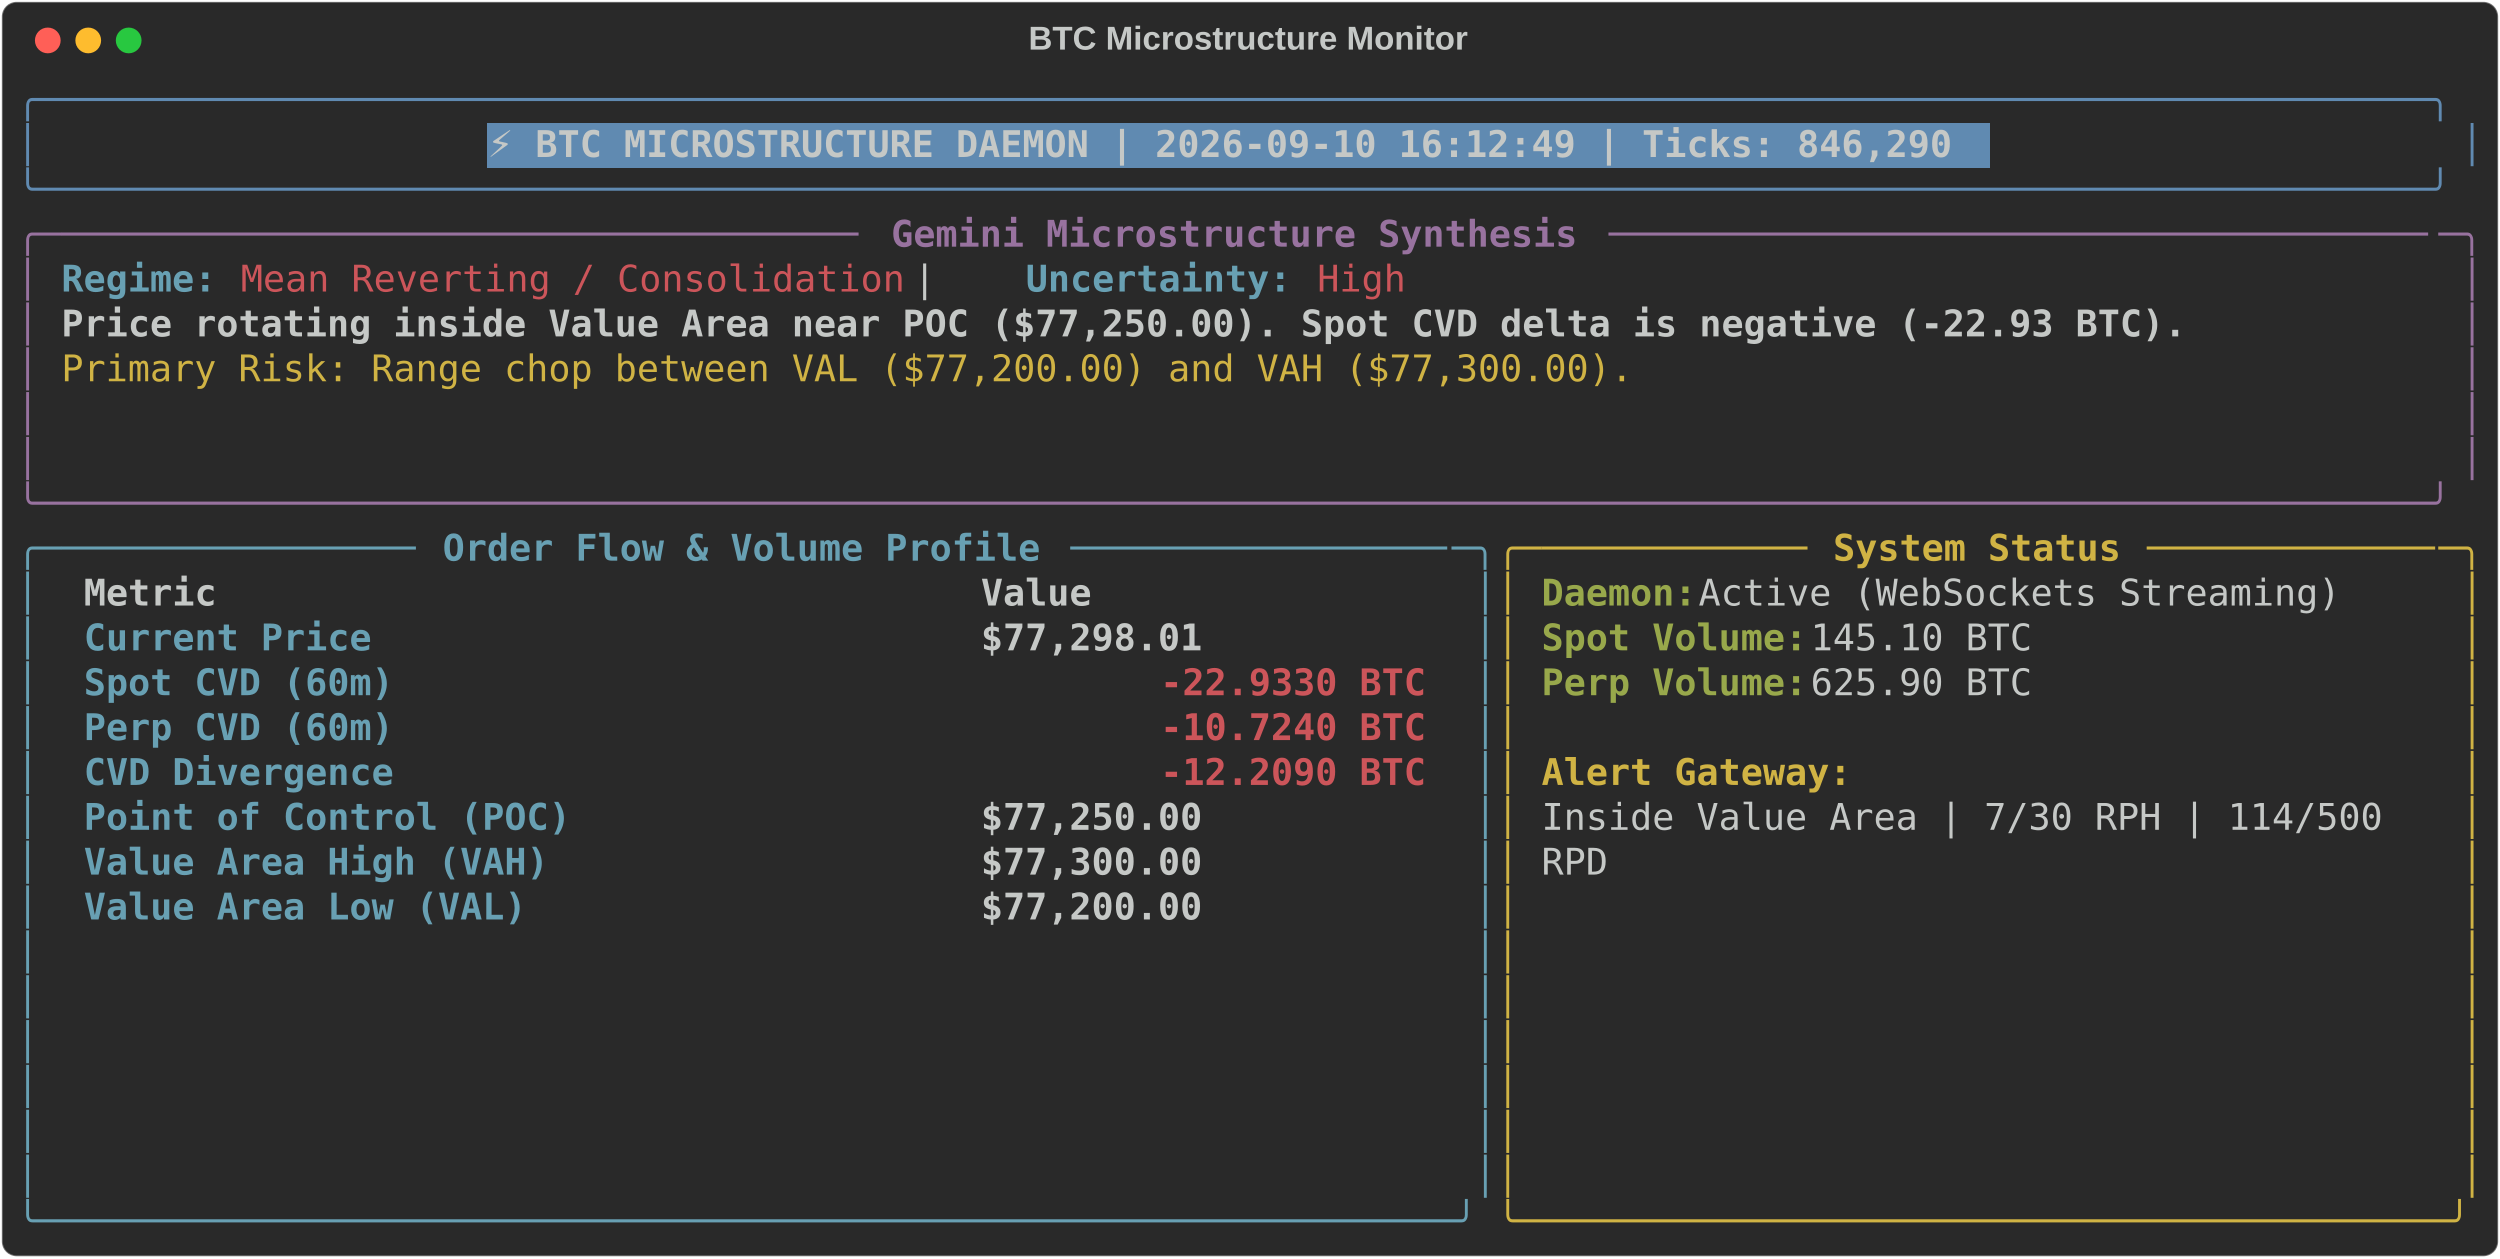
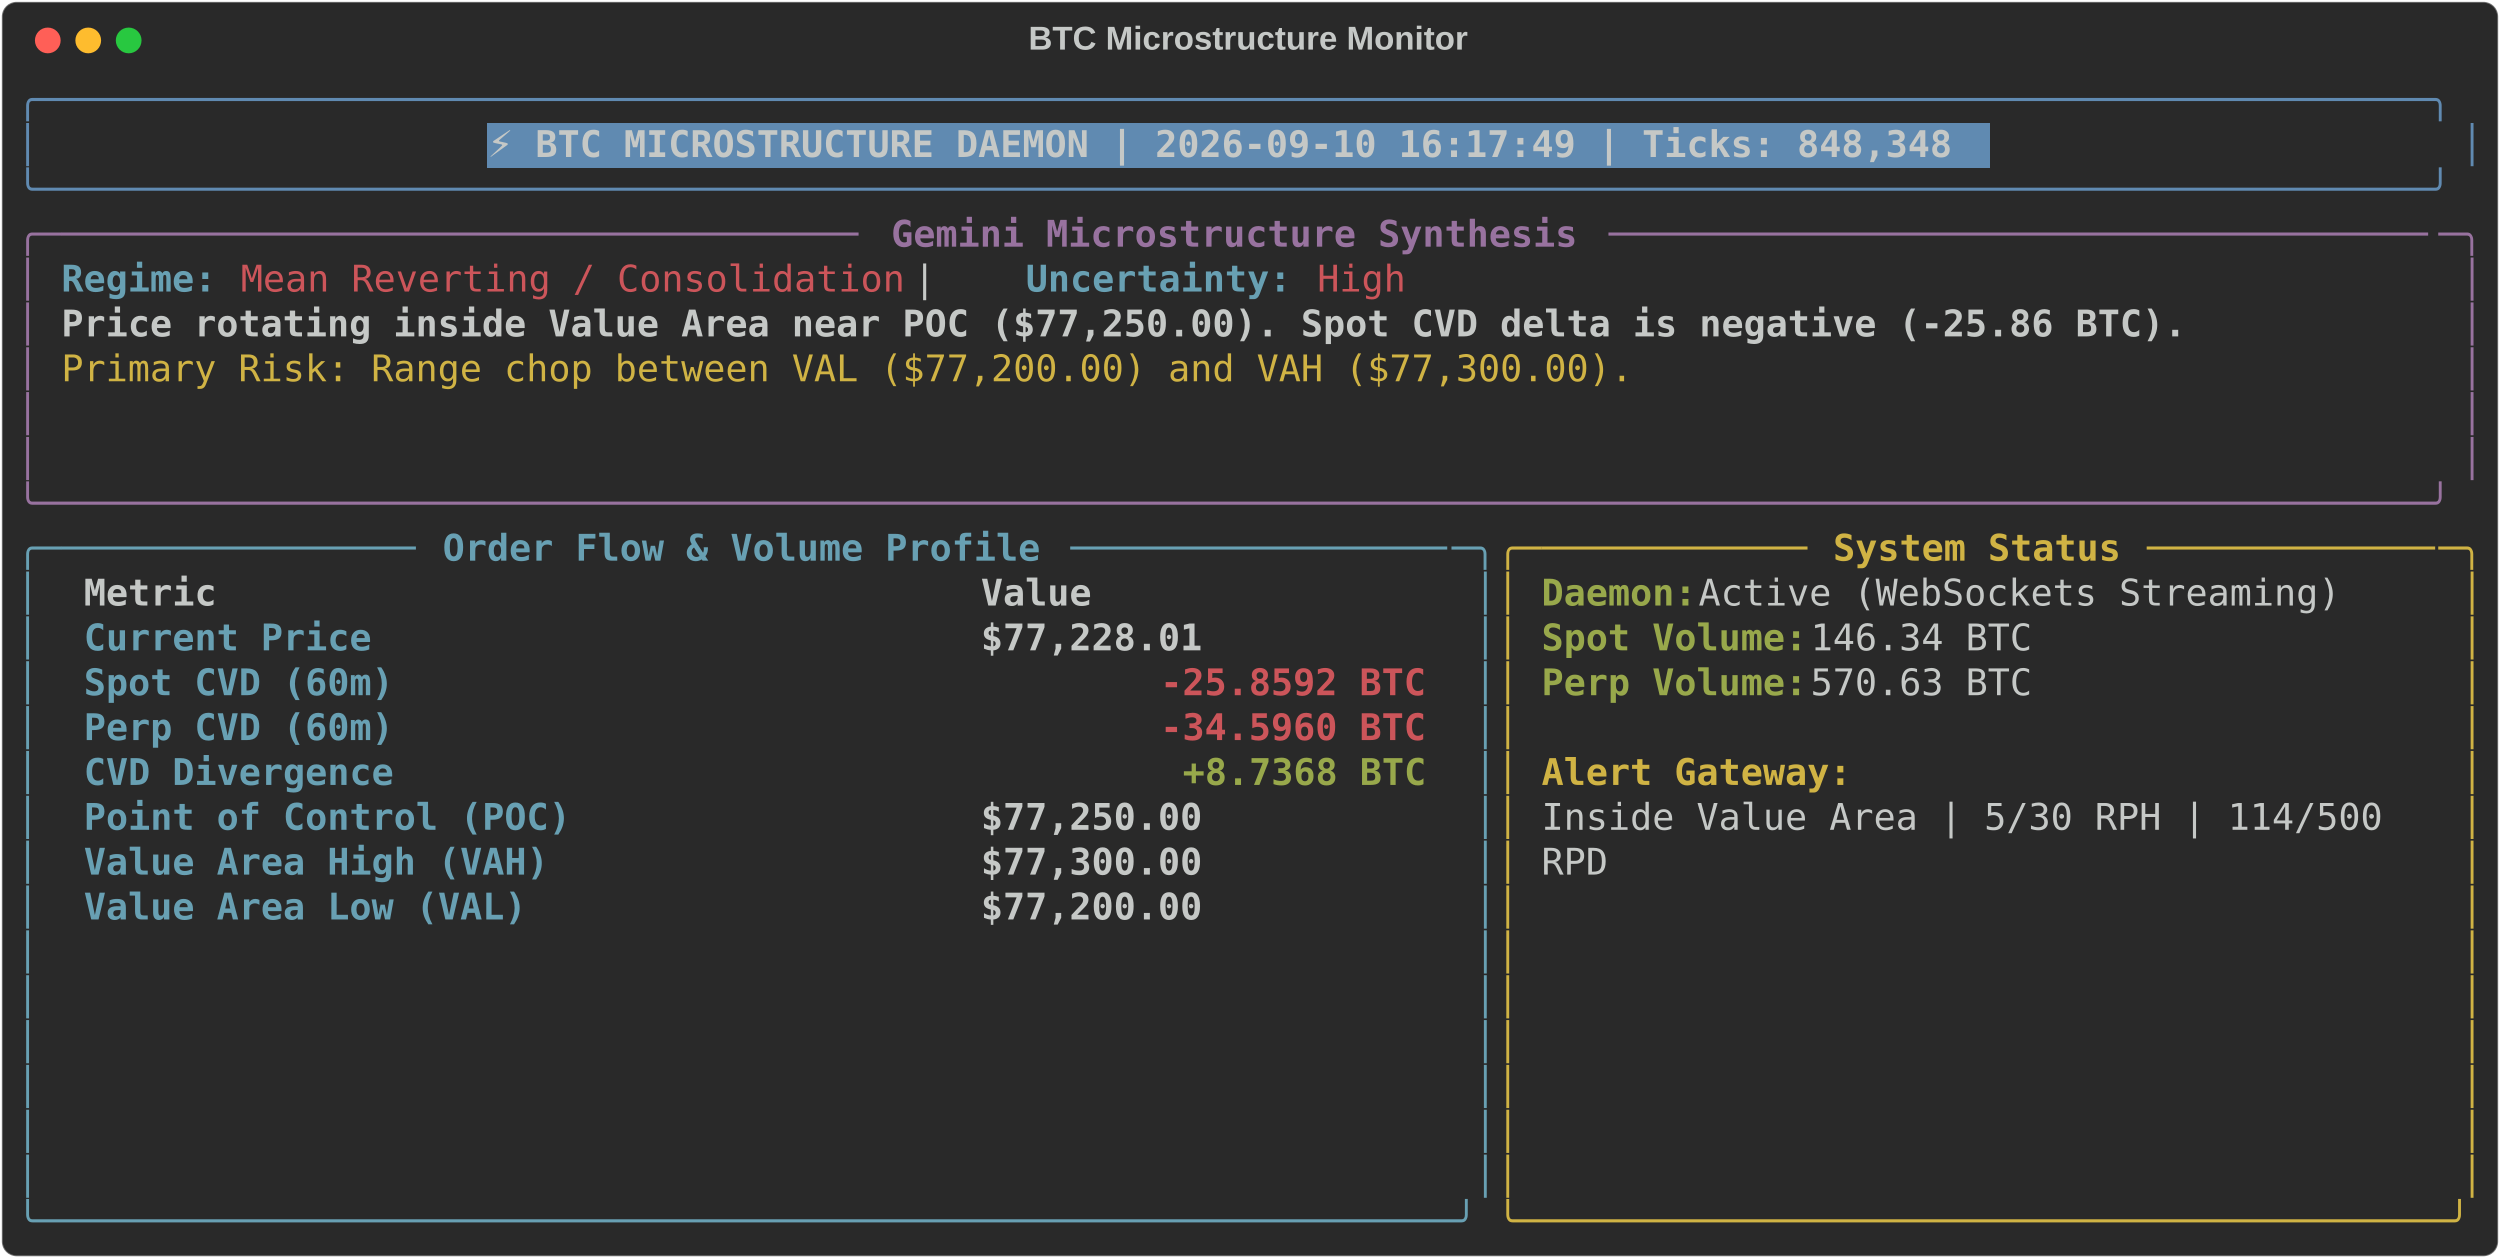
<svg xmlns="http://www.w3.org/2000/svg" class="rich-terminal" viewBox="0 0 1360 684.4">
  <style>

    @font-face {
        font-family: "Fira Code";
        src: local("FiraCode-Regular"),
                url("https://cdnjs.cloudflare.com/ajax/libs/firacode/6.2.0/woff2/FiraCode-Regular.woff2") format("woff2"),
                url("https://cdnjs.cloudflare.com/ajax/libs/firacode/6.2.0/woff/FiraCode-Regular.woff") format("woff");
        font-style: normal;
        font-weight: 400;
    }
    @font-face {
        font-family: "Fira Code";
        src: local("FiraCode-Bold"),
                url("https://cdnjs.cloudflare.com/ajax/libs/firacode/6.2.0/woff2/FiraCode-Bold.woff2") format("woff2"),
                url("https://cdnjs.cloudflare.com/ajax/libs/firacode/6.2.0/woff/FiraCode-Bold.woff") format("woff");
        font-style: bold;
        font-weight: 700;
    }

-     .terminal-3299299837-matrix {
+     .terminal-533222138-matrix {
        font-family: Fira Code, monospace;
        font-size: 20px;
        line-height: 24.4px;
        font-variant-east-asian: full-width;
    }

-     .terminal-3299299837-title {
+     .terminal-533222138-title {
        font-size: 18px;
        font-weight: bold;
        font-family: arial;
    }

-     .terminal-3299299837-r1 { fill: #608ab1 }
- .terminal-3299299837-r2 { fill: #c5c8c6 }
- .terminal-3299299837-r3 { fill: #c5c8c6;font-weight: bold }
- .terminal-3299299837-r4 { fill: #98729f }
- .terminal-3299299837-r5 { fill: #98729f;font-weight: bold }
- .terminal-3299299837-r6 { fill: #68a0b3;font-weight: bold }
- .terminal-3299299837-r7 { fill: #cc555a }
- .terminal-3299299837-r8 { fill: #d0b344 }
- .terminal-3299299837-r9 { fill: #68a0b3 }
- .terminal-3299299837-r10 { fill: #d0b344;font-weight: bold }
- .terminal-3299299837-r11 { fill: #98a84b;font-weight: bold }
- .terminal-3299299837-r12 { fill: #cc555a;font-weight: bold }
+     .terminal-533222138-r1 { fill: #608ab1 }
+ .terminal-533222138-r2 { fill: #c5c8c6 }
+ .terminal-533222138-r3 { fill: #c5c8c6;font-weight: bold }
+ .terminal-533222138-r4 { fill: #98729f }
+ .terminal-533222138-r5 { fill: #98729f;font-weight: bold }
+ .terminal-533222138-r6 { fill: #68a0b3;font-weight: bold }
+ .terminal-533222138-r7 { fill: #cc555a }
+ .terminal-533222138-r8 { fill: #d0b344 }
+ .terminal-533222138-r9 { fill: #68a0b3 }
+ .terminal-533222138-r10 { fill: #d0b344;font-weight: bold }
+ .terminal-533222138-r11 { fill: #98a84b;font-weight: bold }
+ .terminal-533222138-r12 { fill: #cc555a;font-weight: bold }
    </style>
  <defs>
-     <clipPath id="terminal-3299299837-clip-terminal">
+     <clipPath id="terminal-533222138-clip-terminal">
      <rect x="0" y="0" width="1341.0" height="633.4" />
    </clipPath>
-     <clipPath id="terminal-3299299837-line-0">
+     <clipPath id="terminal-533222138-line-0">
      <rect x="0" y="1.5" width="1342" height="24.65" />
    </clipPath>
-     <clipPath id="terminal-3299299837-line-1">
+     <clipPath id="terminal-533222138-line-1">
      <rect x="0" y="25.9" width="1342" height="24.65" />
    </clipPath>
-     <clipPath id="terminal-3299299837-line-2">
+     <clipPath id="terminal-533222138-line-2">
      <rect x="0" y="50.3" width="1342" height="24.65" />
    </clipPath>
-     <clipPath id="terminal-3299299837-line-3">
+     <clipPath id="terminal-533222138-line-3">
      <rect x="0" y="74.7" width="1342" height="24.65" />
    </clipPath>
-     <clipPath id="terminal-3299299837-line-4">
+     <clipPath id="terminal-533222138-line-4">
      <rect x="0" y="99.1" width="1342" height="24.65" />
    </clipPath>
-     <clipPath id="terminal-3299299837-line-5">
+     <clipPath id="terminal-533222138-line-5">
      <rect x="0" y="123.5" width="1342" height="24.65" />
    </clipPath>
-     <clipPath id="terminal-3299299837-line-6">
+     <clipPath id="terminal-533222138-line-6">
      <rect x="0" y="147.9" width="1342" height="24.65" />
    </clipPath>
-     <clipPath id="terminal-3299299837-line-7">
+     <clipPath id="terminal-533222138-line-7">
      <rect x="0" y="172.3" width="1342" height="24.65" />
    </clipPath>
-     <clipPath id="terminal-3299299837-line-8">
+     <clipPath id="terminal-533222138-line-8">
      <rect x="0" y="196.7" width="1342" height="24.65" />
    </clipPath>
-     <clipPath id="terminal-3299299837-line-9">
+     <clipPath id="terminal-533222138-line-9">
      <rect x="0" y="221.1" width="1342" height="24.65" />
    </clipPath>
-     <clipPath id="terminal-3299299837-line-10">
+     <clipPath id="terminal-533222138-line-10">
      <rect x="0" y="245.5" width="1342" height="24.65" />
    </clipPath>
-     <clipPath id="terminal-3299299837-line-11">
+     <clipPath id="terminal-533222138-line-11">
      <rect x="0" y="269.9" width="1342" height="24.65" />
    </clipPath>
-     <clipPath id="terminal-3299299837-line-12">
+     <clipPath id="terminal-533222138-line-12">
      <rect x="0" y="294.3" width="1342" height="24.65" />
    </clipPath>
-     <clipPath id="terminal-3299299837-line-13">
+     <clipPath id="terminal-533222138-line-13">
      <rect x="0" y="318.7" width="1342" height="24.65" />
    </clipPath>
-     <clipPath id="terminal-3299299837-line-14">
+     <clipPath id="terminal-533222138-line-14">
      <rect x="0" y="343.1" width="1342" height="24.65" />
    </clipPath>
-     <clipPath id="terminal-3299299837-line-15">
+     <clipPath id="terminal-533222138-line-15">
      <rect x="0" y="367.5" width="1342" height="24.65" />
    </clipPath>
-     <clipPath id="terminal-3299299837-line-16">
+     <clipPath id="terminal-533222138-line-16">
      <rect x="0" y="391.9" width="1342" height="24.65" />
    </clipPath>
-     <clipPath id="terminal-3299299837-line-17">
+     <clipPath id="terminal-533222138-line-17">
      <rect x="0" y="416.3" width="1342" height="24.65" />
    </clipPath>
-     <clipPath id="terminal-3299299837-line-18">
+     <clipPath id="terminal-533222138-line-18">
      <rect x="0" y="440.7" width="1342" height="24.65" />
    </clipPath>
-     <clipPath id="terminal-3299299837-line-19">
+     <clipPath id="terminal-533222138-line-19">
      <rect x="0" y="465.1" width="1342" height="24.65" />
    </clipPath>
-     <clipPath id="terminal-3299299837-line-20">
+     <clipPath id="terminal-533222138-line-20">
      <rect x="0" y="489.5" width="1342" height="24.65" />
    </clipPath>
-     <clipPath id="terminal-3299299837-line-21">
+     <clipPath id="terminal-533222138-line-21">
      <rect x="0" y="513.9" width="1342" height="24.65" />
    </clipPath>
-     <clipPath id="terminal-3299299837-line-22">
+     <clipPath id="terminal-533222138-line-22">
      <rect x="0" y="538.3" width="1342" height="24.65" />
    </clipPath>
-     <clipPath id="terminal-3299299837-line-23">
+     <clipPath id="terminal-533222138-line-23">
      <rect x="0" y="562.7" width="1342" height="24.65" />
    </clipPath>
-     <clipPath id="terminal-3299299837-line-24">
+     <clipPath id="terminal-533222138-line-24">
      <rect x="0" y="587.1" width="1342" height="24.65" />
    </clipPath>
  </defs>
  <rect fill="#292929" stroke="rgba(255,255,255,0.35)" stroke-width="1" x="1" y="1" width="1358" height="682.4" rx="8" />
-   <text class="terminal-3299299837-title" fill="#c5c8c6" text-anchor="middle" x="679" y="27">BTC Microstructure Monitor</text>
+   <text class="terminal-533222138-title" fill="#c5c8c6" text-anchor="middle" x="679" y="27">BTC Microstructure Monitor</text>
  <g transform="translate(26,22)">
    <circle cx="0" cy="0" r="7" fill="#ff5f57" />
    <circle cx="22" cy="0" r="7" fill="#febc2e" />
    <circle cx="44" cy="0" r="7" fill="#28c840" />
  </g>
-   <g transform="translate(9, 41)" clip-path="url(#terminal-3299299837-clip-terminal)">
+   <g transform="translate(9, 41)" clip-path="url(#terminal-533222138-clip-terminal)">
    <rect fill="#608ab1" x="256.2" y="25.9" width="817.4" height="24.65" shape-rendering="crispEdges" />
-     <g class="terminal-3299299837-matrix">
-       <text class="terminal-3299299837-r1" x="0" y="20" textLength="1342" clip-path="url(#terminal-3299299837-line-0)">╭────────────────────────────────────────────────────────────────────────────────────────────────────────────╮</text>
-       <text class="terminal-3299299837-r2" x="1342" y="20" textLength="12.2" clip-path="url(#terminal-3299299837-line-0)">
- </text>
-       <text class="terminal-3299299837-r1" x="0" y="44.4" textLength="12.2" clip-path="url(#terminal-3299299837-line-1)">│</text>
-       <text class="terminal-3299299837-r3" x="256.2" y="44.4" textLength="805.2" clip-path="url(#terminal-3299299837-line-1)">⚡ BTC MICROSTRUCTURE DAEMON | 2026-09-10 16:12:49 | Ticks: 846,290</text>
-       <text class="terminal-3299299837-r1" x="1329.8" y="44.4" textLength="12.2" clip-path="url(#terminal-3299299837-line-1)">│</text>
-       <text class="terminal-3299299837-r2" x="1342" y="44.4" textLength="12.2" clip-path="url(#terminal-3299299837-line-1)">
- </text>
-       <text class="terminal-3299299837-r1" x="0" y="68.8" textLength="1342" clip-path="url(#terminal-3299299837-line-2)">╰────────────────────────────────────────────────────────────────────────────────────────────────────────────╯</text>
-       <text class="terminal-3299299837-r2" x="1342" y="68.8" textLength="12.2" clip-path="url(#terminal-3299299837-line-2)">
- </text>
-       <text class="terminal-3299299837-r4" x="0" y="93.2" textLength="24.4" clip-path="url(#terminal-3299299837-line-3)">╭─</text>
-       <text class="terminal-3299299837-r4" x="24.4" y="93.2" textLength="439.2" clip-path="url(#terminal-3299299837-line-3)">────────────────────────────────────</text>
-       <text class="terminal-3299299837-r5" x="475.8" y="93.2" textLength="378.2" clip-path="url(#terminal-3299299837-line-3)">Gemini Microstructure Synthesis</text>
-       <text class="terminal-3299299837-r4" x="866.2" y="93.2" textLength="451.4" clip-path="url(#terminal-3299299837-line-3)">─────────────────────────────────────</text>
-       <text class="terminal-3299299837-r4" x="1317.6" y="93.2" textLength="24.4" clip-path="url(#terminal-3299299837-line-3)">─╮</text>
-       <text class="terminal-3299299837-r2" x="1342" y="93.2" textLength="12.2" clip-path="url(#terminal-3299299837-line-3)">
- </text>
-       <text class="terminal-3299299837-r4" x="0" y="117.6" textLength="12.2" clip-path="url(#terminal-3299299837-line-4)">│</text>
-       <text class="terminal-3299299837-r6" x="24.4" y="117.6" textLength="85.4" clip-path="url(#terminal-3299299837-line-4)">Regime:</text>
-       <text class="terminal-3299299837-r7" x="122" y="117.6" textLength="366" clip-path="url(#terminal-3299299837-line-4)">Mean Reverting / Consolidation</text>
-       <text class="terminal-3299299837-r2" x="488" y="117.6" textLength="61" clip-path="url(#terminal-3299299837-line-4)">  |  </text>
-       <text class="terminal-3299299837-r6" x="549" y="117.6" textLength="146.4" clip-path="url(#terminal-3299299837-line-4)">Uncertainty:</text>
-       <text class="terminal-3299299837-r7" x="707.6" y="117.6" textLength="48.8" clip-path="url(#terminal-3299299837-line-4)">High</text>
-       <text class="terminal-3299299837-r4" x="1329.8" y="117.6" textLength="12.2" clip-path="url(#terminal-3299299837-line-4)">│</text>
-       <text class="terminal-3299299837-r2" x="1342" y="117.6" textLength="12.2" clip-path="url(#terminal-3299299837-line-4)">
- </text>
-       <text class="terminal-3299299837-r4" x="0" y="142" textLength="12.2" clip-path="url(#terminal-3299299837-line-5)">│</text>
-       <text class="terminal-3299299837-r3" x="24.4" y="142" textLength="1171.2" clip-path="url(#terminal-3299299837-line-5)">Price rotating inside Value Area near POC ($77,250.00). Spot CVD delta is negative (-22.93 BTC).</text>
-       <text class="terminal-3299299837-r4" x="1329.8" y="142" textLength="12.2" clip-path="url(#terminal-3299299837-line-5)">│</text>
-       <text class="terminal-3299299837-r2" x="1342" y="142" textLength="12.2" clip-path="url(#terminal-3299299837-line-5)">
- </text>
-       <text class="terminal-3299299837-r4" x="0" y="166.4" textLength="12.2" clip-path="url(#terminal-3299299837-line-6)">│</text>
-       <text class="terminal-3299299837-r8" x="24.4" y="166.4" textLength="866.2" clip-path="url(#terminal-3299299837-line-6)">Primary Risk: Range chop between VAL ($77,200.00) and VAH ($77,300.00).</text>
-       <text class="terminal-3299299837-r4" x="1329.8" y="166.4" textLength="12.2" clip-path="url(#terminal-3299299837-line-6)">│</text>
-       <text class="terminal-3299299837-r2" x="1342" y="166.4" textLength="12.2" clip-path="url(#terminal-3299299837-line-6)">
- </text>
-       <text class="terminal-3299299837-r4" x="0" y="190.8" textLength="12.2" clip-path="url(#terminal-3299299837-line-7)">│</text>
-       <text class="terminal-3299299837-r4" x="1329.8" y="190.8" textLength="12.2" clip-path="url(#terminal-3299299837-line-7)">│</text>
-       <text class="terminal-3299299837-r2" x="1342" y="190.8" textLength="12.2" clip-path="url(#terminal-3299299837-line-7)">
- </text>
-       <text class="terminal-3299299837-r4" x="0" y="215.2" textLength="12.2" clip-path="url(#terminal-3299299837-line-8)">│</text>
-       <text class="terminal-3299299837-r4" x="1329.8" y="215.2" textLength="12.2" clip-path="url(#terminal-3299299837-line-8)">│</text>
-       <text class="terminal-3299299837-r2" x="1342" y="215.2" textLength="12.2" clip-path="url(#terminal-3299299837-line-8)">
- </text>
-       <text class="terminal-3299299837-r4" x="0" y="239.6" textLength="1342" clip-path="url(#terminal-3299299837-line-9)">╰────────────────────────────────────────────────────────────────────────────────────────────────────────────╯</text>
-       <text class="terminal-3299299837-r2" x="1342" y="239.6" textLength="12.2" clip-path="url(#terminal-3299299837-line-9)">
- </text>
-       <text class="terminal-3299299837-r9" x="0" y="264" textLength="24.4" clip-path="url(#terminal-3299299837-line-10)">╭─</text>
-       <text class="terminal-3299299837-r9" x="24.4" y="264" textLength="195.2" clip-path="url(#terminal-3299299837-line-10)">────────────────</text>
-       <text class="terminal-3299299837-r6" x="231.8" y="264" textLength="329.4" clip-path="url(#terminal-3299299837-line-10)">Order Flow &amp; Volume Profile</text>
-       <text class="terminal-3299299837-r9" x="573.4" y="264" textLength="207.4" clip-path="url(#terminal-3299299837-line-10)">─────────────────</text>
-       <text class="terminal-3299299837-r9" x="780.8" y="264" textLength="24.4" clip-path="url(#terminal-3299299837-line-10)">─╮</text>
-       <text class="terminal-3299299837-r8" x="805.2" y="264" textLength="24.4" clip-path="url(#terminal-3299299837-line-10)">╭─</text>
-       <text class="terminal-3299299837-r8" x="829.6" y="264" textLength="146.4" clip-path="url(#terminal-3299299837-line-10)">────────────</text>
-       <text class="terminal-3299299837-r10" x="988.2" y="264" textLength="158.6" clip-path="url(#terminal-3299299837-line-10)">System Status</text>
-       <text class="terminal-3299299837-r8" x="1159" y="264" textLength="158.6" clip-path="url(#terminal-3299299837-line-10)">─────────────</text>
-       <text class="terminal-3299299837-r8" x="1317.6" y="264" textLength="24.4" clip-path="url(#terminal-3299299837-line-10)">─╮</text>
-       <text class="terminal-3299299837-r2" x="1342" y="264" textLength="12.2" clip-path="url(#terminal-3299299837-line-10)">
- </text>
-       <text class="terminal-3299299837-r9" x="0" y="288.4" textLength="12.2" clip-path="url(#terminal-3299299837-line-11)">│</text>
-       <text class="terminal-3299299837-r3" x="36.6" y="288.4" textLength="463.6" clip-path="url(#terminal-3299299837-line-11)">Metric                                </text>
-       <text class="terminal-3299299837-r3" x="524.6" y="288.4" textLength="244" clip-path="url(#terminal-3299299837-line-11)">               Value</text>
-       <text class="terminal-3299299837-r9" x="793" y="288.4" textLength="12.2" clip-path="url(#terminal-3299299837-line-11)">│</text>
-       <text class="terminal-3299299837-r8" x="805.2" y="288.4" textLength="12.2" clip-path="url(#terminal-3299299837-line-11)">│</text>
-       <text class="terminal-3299299837-r11" x="829.6" y="288.4" textLength="85.4" clip-path="url(#terminal-3299299837-line-11)">Daemon:</text>
-       <text class="terminal-3299299837-r2" x="915" y="288.4" textLength="366" clip-path="url(#terminal-3299299837-line-11)"> Active (WebSockets Streaming)</text>
-       <text class="terminal-3299299837-r8" x="1329.8" y="288.4" textLength="12.2" clip-path="url(#terminal-3299299837-line-11)">│</text>
-       <text class="terminal-3299299837-r2" x="1342" y="288.4" textLength="12.2" clip-path="url(#terminal-3299299837-line-11)">
- </text>
-       <text class="terminal-3299299837-r9" x="0" y="312.8" textLength="12.2" clip-path="url(#terminal-3299299837-line-12)">│</text>
-       <text class="terminal-3299299837-r6" x="36.6" y="312.8" textLength="463.6" clip-path="url(#terminal-3299299837-line-12)">Current Price                         </text>
-       <text class="terminal-3299299837-r3" x="524.6" y="312.8" textLength="244" clip-path="url(#terminal-3299299837-line-12)">          $77,298.01</text>
-       <text class="terminal-3299299837-r9" x="793" y="312.8" textLength="12.2" clip-path="url(#terminal-3299299837-line-12)">│</text>
-       <text class="terminal-3299299837-r8" x="805.2" y="312.8" textLength="12.2" clip-path="url(#terminal-3299299837-line-12)">│</text>
-       <text class="terminal-3299299837-r11" x="829.6" y="312.8" textLength="146.4" clip-path="url(#terminal-3299299837-line-12)">Spot Volume:</text>
-       <text class="terminal-3299299837-r2" x="976" y="312.8" textLength="134.2" clip-path="url(#terminal-3299299837-line-12)"> 145.10 BTC</text>
-       <text class="terminal-3299299837-r8" x="1329.8" y="312.8" textLength="12.2" clip-path="url(#terminal-3299299837-line-12)">│</text>
-       <text class="terminal-3299299837-r2" x="1342" y="312.8" textLength="12.2" clip-path="url(#terminal-3299299837-line-12)">
- </text>
-       <text class="terminal-3299299837-r9" x="0" y="337.2" textLength="12.2" clip-path="url(#terminal-3299299837-line-13)">│</text>
-       <text class="terminal-3299299837-r6" x="36.6" y="337.2" textLength="463.6" clip-path="url(#terminal-3299299837-line-13)">Spot CVD (60m)                        </text>
-       <text class="terminal-3299299837-r12" x="622.2" y="337.2" textLength="146.4" clip-path="url(#terminal-3299299837-line-13)">-22.9330 BTC</text>
-       <text class="terminal-3299299837-r9" x="793" y="337.2" textLength="12.2" clip-path="url(#terminal-3299299837-line-13)">│</text>
-       <text class="terminal-3299299837-r8" x="805.2" y="337.2" textLength="12.2" clip-path="url(#terminal-3299299837-line-13)">│</text>
-       <text class="terminal-3299299837-r11" x="829.6" y="337.2" textLength="146.4" clip-path="url(#terminal-3299299837-line-13)">Perp Volume:</text>
-       <text class="terminal-3299299837-r2" x="976" y="337.2" textLength="134.2" clip-path="url(#terminal-3299299837-line-13)"> 625.90 BTC</text>
-       <text class="terminal-3299299837-r8" x="1329.8" y="337.2" textLength="12.2" clip-path="url(#terminal-3299299837-line-13)">│</text>
-       <text class="terminal-3299299837-r2" x="1342" y="337.2" textLength="12.2" clip-path="url(#terminal-3299299837-line-13)">
- </text>
-       <text class="terminal-3299299837-r9" x="0" y="361.6" textLength="12.2" clip-path="url(#terminal-3299299837-line-14)">│</text>
-       <text class="terminal-3299299837-r6" x="36.6" y="361.6" textLength="463.6" clip-path="url(#terminal-3299299837-line-14)">Perp CVD (60m)                        </text>
-       <text class="terminal-3299299837-r12" x="622.2" y="361.6" textLength="146.4" clip-path="url(#terminal-3299299837-line-14)">-10.7240 BTC</text>
-       <text class="terminal-3299299837-r9" x="793" y="361.6" textLength="12.2" clip-path="url(#terminal-3299299837-line-14)">│</text>
-       <text class="terminal-3299299837-r8" x="805.2" y="361.6" textLength="12.2" clip-path="url(#terminal-3299299837-line-14)">│</text>
-       <text class="terminal-3299299837-r8" x="1329.8" y="361.6" textLength="12.2" clip-path="url(#terminal-3299299837-line-14)">│</text>
-       <text class="terminal-3299299837-r2" x="1342" y="361.6" textLength="12.2" clip-path="url(#terminal-3299299837-line-14)">
- </text>
-       <text class="terminal-3299299837-r9" x="0" y="386" textLength="12.2" clip-path="url(#terminal-3299299837-line-15)">│</text>
-       <text class="terminal-3299299837-r6" x="36.6" y="386" textLength="463.6" clip-path="url(#terminal-3299299837-line-15)">CVD Divergence                        </text>
-       <text class="terminal-3299299837-r12" x="622.2" y="386" textLength="146.4" clip-path="url(#terminal-3299299837-line-15)">-12.2090 BTC</text>
-       <text class="terminal-3299299837-r9" x="793" y="386" textLength="12.2" clip-path="url(#terminal-3299299837-line-15)">│</text>
-       <text class="terminal-3299299837-r8" x="805.2" y="386" textLength="12.2" clip-path="url(#terminal-3299299837-line-15)">│</text>
-       <text class="terminal-3299299837-r10" x="829.6" y="386" textLength="170.8" clip-path="url(#terminal-3299299837-line-15)">Alert Gateway:</text>
-       <text class="terminal-3299299837-r8" x="1329.8" y="386" textLength="12.2" clip-path="url(#terminal-3299299837-line-15)">│</text>
-       <text class="terminal-3299299837-r2" x="1342" y="386" textLength="12.2" clip-path="url(#terminal-3299299837-line-15)">
- </text>
-       <text class="terminal-3299299837-r9" x="0" y="410.4" textLength="12.2" clip-path="url(#terminal-3299299837-line-16)">│</text>
-       <text class="terminal-3299299837-r6" x="36.6" y="410.4" textLength="463.6" clip-path="url(#terminal-3299299837-line-16)">Point of Control (POC)                </text>
-       <text class="terminal-3299299837-r3" x="524.6" y="410.4" textLength="244" clip-path="url(#terminal-3299299837-line-16)">          $77,250.00</text>
-       <text class="terminal-3299299837-r9" x="793" y="410.4" textLength="12.2" clip-path="url(#terminal-3299299837-line-16)">│</text>
-       <text class="terminal-3299299837-r8" x="805.2" y="410.4" textLength="12.2" clip-path="url(#terminal-3299299837-line-16)">│</text>
-       <text class="terminal-3299299837-r2" x="829.6" y="410.4" textLength="475.8" clip-path="url(#terminal-3299299837-line-16)">Inside Value Area | 7/30 RPH | 114/500 </text>
-       <text class="terminal-3299299837-r8" x="1329.8" y="410.4" textLength="12.2" clip-path="url(#terminal-3299299837-line-16)">│</text>
-       <text class="terminal-3299299837-r2" x="1342" y="410.4" textLength="12.2" clip-path="url(#terminal-3299299837-line-16)">
- </text>
-       <text class="terminal-3299299837-r9" x="0" y="434.8" textLength="12.2" clip-path="url(#terminal-3299299837-line-17)">│</text>
-       <text class="terminal-3299299837-r6" x="36.6" y="434.8" textLength="463.6" clip-path="url(#terminal-3299299837-line-17)">Value Area High (VAH)                 </text>
-       <text class="terminal-3299299837-r3" x="524.6" y="434.8" textLength="244" clip-path="url(#terminal-3299299837-line-17)">          $77,300.00</text>
-       <text class="terminal-3299299837-r9" x="793" y="434.8" textLength="12.2" clip-path="url(#terminal-3299299837-line-17)">│</text>
-       <text class="terminal-3299299837-r8" x="805.2" y="434.8" textLength="12.2" clip-path="url(#terminal-3299299837-line-17)">│</text>
-       <text class="terminal-3299299837-r2" x="829.6" y="434.8" textLength="36.6" clip-path="url(#terminal-3299299837-line-17)">RPD</text>
-       <text class="terminal-3299299837-r8" x="1329.8" y="434.8" textLength="12.2" clip-path="url(#terminal-3299299837-line-17)">│</text>
-       <text class="terminal-3299299837-r2" x="1342" y="434.8" textLength="12.2" clip-path="url(#terminal-3299299837-line-17)">
- </text>
-       <text class="terminal-3299299837-r9" x="0" y="459.2" textLength="12.2" clip-path="url(#terminal-3299299837-line-18)">│</text>
-       <text class="terminal-3299299837-r6" x="36.6" y="459.2" textLength="463.6" clip-path="url(#terminal-3299299837-line-18)">Value Area Low (VAL)                  </text>
-       <text class="terminal-3299299837-r3" x="524.6" y="459.2" textLength="244" clip-path="url(#terminal-3299299837-line-18)">          $77,200.00</text>
-       <text class="terminal-3299299837-r9" x="793" y="459.2" textLength="12.2" clip-path="url(#terminal-3299299837-line-18)">│</text>
-       <text class="terminal-3299299837-r8" x="805.2" y="459.2" textLength="12.2" clip-path="url(#terminal-3299299837-line-18)">│</text>
-       <text class="terminal-3299299837-r8" x="1329.8" y="459.2" textLength="12.2" clip-path="url(#terminal-3299299837-line-18)">│</text>
-       <text class="terminal-3299299837-r2" x="1342" y="459.2" textLength="12.2" clip-path="url(#terminal-3299299837-line-18)">
- </text>
-       <text class="terminal-3299299837-r9" x="0" y="483.6" textLength="12.2" clip-path="url(#terminal-3299299837-line-19)">│</text>
-       <text class="terminal-3299299837-r9" x="793" y="483.6" textLength="12.2" clip-path="url(#terminal-3299299837-line-19)">│</text>
-       <text class="terminal-3299299837-r8" x="805.2" y="483.6" textLength="12.2" clip-path="url(#terminal-3299299837-line-19)">│</text>
-       <text class="terminal-3299299837-r8" x="1329.8" y="483.6" textLength="12.2" clip-path="url(#terminal-3299299837-line-19)">│</text>
-       <text class="terminal-3299299837-r2" x="1342" y="483.6" textLength="12.2" clip-path="url(#terminal-3299299837-line-19)">
- </text>
-       <text class="terminal-3299299837-r9" x="0" y="508" textLength="12.2" clip-path="url(#terminal-3299299837-line-20)">│</text>
-       <text class="terminal-3299299837-r9" x="793" y="508" textLength="12.2" clip-path="url(#terminal-3299299837-line-20)">│</text>
-       <text class="terminal-3299299837-r8" x="805.2" y="508" textLength="12.2" clip-path="url(#terminal-3299299837-line-20)">│</text>
-       <text class="terminal-3299299837-r8" x="1329.8" y="508" textLength="12.2" clip-path="url(#terminal-3299299837-line-20)">│</text>
-       <text class="terminal-3299299837-r2" x="1342" y="508" textLength="12.2" clip-path="url(#terminal-3299299837-line-20)">
- </text>
-       <text class="terminal-3299299837-r9" x="0" y="532.4" textLength="12.2" clip-path="url(#terminal-3299299837-line-21)">│</text>
-       <text class="terminal-3299299837-r9" x="793" y="532.4" textLength="12.2" clip-path="url(#terminal-3299299837-line-21)">│</text>
-       <text class="terminal-3299299837-r8" x="805.2" y="532.4" textLength="12.2" clip-path="url(#terminal-3299299837-line-21)">│</text>
-       <text class="terminal-3299299837-r8" x="1329.8" y="532.4" textLength="12.2" clip-path="url(#terminal-3299299837-line-21)">│</text>
-       <text class="terminal-3299299837-r2" x="1342" y="532.4" textLength="12.2" clip-path="url(#terminal-3299299837-line-21)">
- </text>
-       <text class="terminal-3299299837-r9" x="0" y="556.8" textLength="12.2" clip-path="url(#terminal-3299299837-line-22)">│</text>
-       <text class="terminal-3299299837-r9" x="793" y="556.8" textLength="12.2" clip-path="url(#terminal-3299299837-line-22)">│</text>
-       <text class="terminal-3299299837-r8" x="805.2" y="556.8" textLength="12.2" clip-path="url(#terminal-3299299837-line-22)">│</text>
-       <text class="terminal-3299299837-r8" x="1329.8" y="556.8" textLength="12.2" clip-path="url(#terminal-3299299837-line-22)">│</text>
-       <text class="terminal-3299299837-r2" x="1342" y="556.8" textLength="12.2" clip-path="url(#terminal-3299299837-line-22)">
- </text>
-       <text class="terminal-3299299837-r9" x="0" y="581.2" textLength="12.2" clip-path="url(#terminal-3299299837-line-23)">│</text>
-       <text class="terminal-3299299837-r9" x="793" y="581.2" textLength="12.2" clip-path="url(#terminal-3299299837-line-23)">│</text>
-       <text class="terminal-3299299837-r8" x="805.2" y="581.2" textLength="12.2" clip-path="url(#terminal-3299299837-line-23)">│</text>
-       <text class="terminal-3299299837-r8" x="1329.8" y="581.2" textLength="12.2" clip-path="url(#terminal-3299299837-line-23)">│</text>
-       <text class="terminal-3299299837-r2" x="1342" y="581.2" textLength="12.2" clip-path="url(#terminal-3299299837-line-23)">
- </text>
-       <text class="terminal-3299299837-r9" x="0" y="605.6" textLength="12.2" clip-path="url(#terminal-3299299837-line-24)">│</text>
-       <text class="terminal-3299299837-r9" x="793" y="605.6" textLength="12.2" clip-path="url(#terminal-3299299837-line-24)">│</text>
-       <text class="terminal-3299299837-r8" x="805.2" y="605.6" textLength="12.2" clip-path="url(#terminal-3299299837-line-24)">│</text>
-       <text class="terminal-3299299837-r8" x="1329.8" y="605.6" textLength="12.2" clip-path="url(#terminal-3299299837-line-24)">│</text>
-       <text class="terminal-3299299837-r2" x="1342" y="605.6" textLength="12.2" clip-path="url(#terminal-3299299837-line-24)">
- </text>
-       <text class="terminal-3299299837-r9" x="0" y="630" textLength="805.2" clip-path="url(#terminal-3299299837-line-25)">╰────────────────────────────────────────────────────────────────╯</text>
-       <text class="terminal-3299299837-r8" x="805.2" y="630" textLength="536.8" clip-path="url(#terminal-3299299837-line-25)">╰──────────────────────────────────────────╯</text>
-       <text class="terminal-3299299837-r2" x="1342" y="630" textLength="12.2" clip-path="url(#terminal-3299299837-line-25)">
+     <g class="terminal-533222138-matrix">
+       <text class="terminal-533222138-r1" x="0" y="20" textLength="1342" clip-path="url(#terminal-533222138-line-0)">╭────────────────────────────────────────────────────────────────────────────────────────────────────────────╮</text>
+       <text class="terminal-533222138-r2" x="1342" y="20" textLength="12.2" clip-path="url(#terminal-533222138-line-0)">
+ </text>
+       <text class="terminal-533222138-r1" x="0" y="44.4" textLength="12.2" clip-path="url(#terminal-533222138-line-1)">│</text>
+       <text class="terminal-533222138-r3" x="256.2" y="44.4" textLength="805.2" clip-path="url(#terminal-533222138-line-1)">⚡ BTC MICROSTRUCTURE DAEMON | 2026-09-10 16:17:49 | Ticks: 848,348</text>
+       <text class="terminal-533222138-r1" x="1329.8" y="44.4" textLength="12.2" clip-path="url(#terminal-533222138-line-1)">│</text>
+       <text class="terminal-533222138-r2" x="1342" y="44.4" textLength="12.2" clip-path="url(#terminal-533222138-line-1)">
+ </text>
+       <text class="terminal-533222138-r1" x="0" y="68.8" textLength="1342" clip-path="url(#terminal-533222138-line-2)">╰────────────────────────────────────────────────────────────────────────────────────────────────────────────╯</text>
+       <text class="terminal-533222138-r2" x="1342" y="68.8" textLength="12.2" clip-path="url(#terminal-533222138-line-2)">
+ </text>
+       <text class="terminal-533222138-r4" x="0" y="93.2" textLength="24.4" clip-path="url(#terminal-533222138-line-3)">╭─</text>
+       <text class="terminal-533222138-r4" x="24.4" y="93.2" textLength="439.2" clip-path="url(#terminal-533222138-line-3)">────────────────────────────────────</text>
+       <text class="terminal-533222138-r5" x="475.8" y="93.2" textLength="378.2" clip-path="url(#terminal-533222138-line-3)">Gemini Microstructure Synthesis</text>
+       <text class="terminal-533222138-r4" x="866.2" y="93.2" textLength="451.4" clip-path="url(#terminal-533222138-line-3)">─────────────────────────────────────</text>
+       <text class="terminal-533222138-r4" x="1317.6" y="93.2" textLength="24.4" clip-path="url(#terminal-533222138-line-3)">─╮</text>
+       <text class="terminal-533222138-r2" x="1342" y="93.2" textLength="12.2" clip-path="url(#terminal-533222138-line-3)">
+ </text>
+       <text class="terminal-533222138-r4" x="0" y="117.6" textLength="12.2" clip-path="url(#terminal-533222138-line-4)">│</text>
+       <text class="terminal-533222138-r6" x="24.4" y="117.6" textLength="85.4" clip-path="url(#terminal-533222138-line-4)">Regime:</text>
+       <text class="terminal-533222138-r7" x="122" y="117.6" textLength="366" clip-path="url(#terminal-533222138-line-4)">Mean Reverting / Consolidation</text>
+       <text class="terminal-533222138-r2" x="488" y="117.6" textLength="61" clip-path="url(#terminal-533222138-line-4)">  |  </text>
+       <text class="terminal-533222138-r6" x="549" y="117.6" textLength="146.4" clip-path="url(#terminal-533222138-line-4)">Uncertainty:</text>
+       <text class="terminal-533222138-r7" x="707.6" y="117.6" textLength="48.8" clip-path="url(#terminal-533222138-line-4)">High</text>
+       <text class="terminal-533222138-r4" x="1329.8" y="117.6" textLength="12.2" clip-path="url(#terminal-533222138-line-4)">│</text>
+       <text class="terminal-533222138-r2" x="1342" y="117.6" textLength="12.2" clip-path="url(#terminal-533222138-line-4)">
+ </text>
+       <text class="terminal-533222138-r4" x="0" y="142" textLength="12.2" clip-path="url(#terminal-533222138-line-5)">│</text>
+       <text class="terminal-533222138-r3" x="24.4" y="142" textLength="1171.2" clip-path="url(#terminal-533222138-line-5)">Price rotating inside Value Area near POC ($77,250.00). Spot CVD delta is negative (-25.86 BTC).</text>
+       <text class="terminal-533222138-r4" x="1329.8" y="142" textLength="12.2" clip-path="url(#terminal-533222138-line-5)">│</text>
+       <text class="terminal-533222138-r2" x="1342" y="142" textLength="12.2" clip-path="url(#terminal-533222138-line-5)">
+ </text>
+       <text class="terminal-533222138-r4" x="0" y="166.4" textLength="12.2" clip-path="url(#terminal-533222138-line-6)">│</text>
+       <text class="terminal-533222138-r8" x="24.4" y="166.4" textLength="866.2" clip-path="url(#terminal-533222138-line-6)">Primary Risk: Range chop between VAL ($77,200.00) and VAH ($77,300.00).</text>
+       <text class="terminal-533222138-r4" x="1329.8" y="166.4" textLength="12.2" clip-path="url(#terminal-533222138-line-6)">│</text>
+       <text class="terminal-533222138-r2" x="1342" y="166.4" textLength="12.2" clip-path="url(#terminal-533222138-line-6)">
+ </text>
+       <text class="terminal-533222138-r4" x="0" y="190.8" textLength="12.2" clip-path="url(#terminal-533222138-line-7)">│</text>
+       <text class="terminal-533222138-r4" x="1329.8" y="190.8" textLength="12.2" clip-path="url(#terminal-533222138-line-7)">│</text>
+       <text class="terminal-533222138-r2" x="1342" y="190.8" textLength="12.2" clip-path="url(#terminal-533222138-line-7)">
+ </text>
+       <text class="terminal-533222138-r4" x="0" y="215.2" textLength="12.2" clip-path="url(#terminal-533222138-line-8)">│</text>
+       <text class="terminal-533222138-r4" x="1329.8" y="215.2" textLength="12.2" clip-path="url(#terminal-533222138-line-8)">│</text>
+       <text class="terminal-533222138-r2" x="1342" y="215.2" textLength="12.2" clip-path="url(#terminal-533222138-line-8)">
+ </text>
+       <text class="terminal-533222138-r4" x="0" y="239.6" textLength="1342" clip-path="url(#terminal-533222138-line-9)">╰────────────────────────────────────────────────────────────────────────────────────────────────────────────╯</text>
+       <text class="terminal-533222138-r2" x="1342" y="239.6" textLength="12.2" clip-path="url(#terminal-533222138-line-9)">
+ </text>
+       <text class="terminal-533222138-r9" x="0" y="264" textLength="24.4" clip-path="url(#terminal-533222138-line-10)">╭─</text>
+       <text class="terminal-533222138-r9" x="24.4" y="264" textLength="195.2" clip-path="url(#terminal-533222138-line-10)">────────────────</text>
+       <text class="terminal-533222138-r6" x="231.8" y="264" textLength="329.4" clip-path="url(#terminal-533222138-line-10)">Order Flow &amp; Volume Profile</text>
+       <text class="terminal-533222138-r9" x="573.4" y="264" textLength="207.4" clip-path="url(#terminal-533222138-line-10)">─────────────────</text>
+       <text class="terminal-533222138-r9" x="780.8" y="264" textLength="24.4" clip-path="url(#terminal-533222138-line-10)">─╮</text>
+       <text class="terminal-533222138-r8" x="805.2" y="264" textLength="24.4" clip-path="url(#terminal-533222138-line-10)">╭─</text>
+       <text class="terminal-533222138-r8" x="829.6" y="264" textLength="146.4" clip-path="url(#terminal-533222138-line-10)">────────────</text>
+       <text class="terminal-533222138-r10" x="988.2" y="264" textLength="158.6" clip-path="url(#terminal-533222138-line-10)">System Status</text>
+       <text class="terminal-533222138-r8" x="1159" y="264" textLength="158.6" clip-path="url(#terminal-533222138-line-10)">─────────────</text>
+       <text class="terminal-533222138-r8" x="1317.6" y="264" textLength="24.4" clip-path="url(#terminal-533222138-line-10)">─╮</text>
+       <text class="terminal-533222138-r2" x="1342" y="264" textLength="12.2" clip-path="url(#terminal-533222138-line-10)">
+ </text>
+       <text class="terminal-533222138-r9" x="0" y="288.4" textLength="12.2" clip-path="url(#terminal-533222138-line-11)">│</text>
+       <text class="terminal-533222138-r3" x="36.6" y="288.4" textLength="463.6" clip-path="url(#terminal-533222138-line-11)">Metric                                </text>
+       <text class="terminal-533222138-r3" x="524.6" y="288.4" textLength="244" clip-path="url(#terminal-533222138-line-11)">               Value</text>
+       <text class="terminal-533222138-r9" x="793" y="288.4" textLength="12.2" clip-path="url(#terminal-533222138-line-11)">│</text>
+       <text class="terminal-533222138-r8" x="805.2" y="288.4" textLength="12.2" clip-path="url(#terminal-533222138-line-11)">│</text>
+       <text class="terminal-533222138-r11" x="829.6" y="288.4" textLength="85.4" clip-path="url(#terminal-533222138-line-11)">Daemon:</text>
+       <text class="terminal-533222138-r2" x="915" y="288.4" textLength="366" clip-path="url(#terminal-533222138-line-11)"> Active (WebSockets Streaming)</text>
+       <text class="terminal-533222138-r8" x="1329.8" y="288.4" textLength="12.2" clip-path="url(#terminal-533222138-line-11)">│</text>
+       <text class="terminal-533222138-r2" x="1342" y="288.4" textLength="12.2" clip-path="url(#terminal-533222138-line-11)">
+ </text>
+       <text class="terminal-533222138-r9" x="0" y="312.8" textLength="12.2" clip-path="url(#terminal-533222138-line-12)">│</text>
+       <text class="terminal-533222138-r6" x="36.6" y="312.8" textLength="463.6" clip-path="url(#terminal-533222138-line-12)">Current Price                         </text>
+       <text class="terminal-533222138-r3" x="524.6" y="312.8" textLength="244" clip-path="url(#terminal-533222138-line-12)">          $77,228.01</text>
+       <text class="terminal-533222138-r9" x="793" y="312.8" textLength="12.2" clip-path="url(#terminal-533222138-line-12)">│</text>
+       <text class="terminal-533222138-r8" x="805.2" y="312.8" textLength="12.2" clip-path="url(#terminal-533222138-line-12)">│</text>
+       <text class="terminal-533222138-r11" x="829.6" y="312.8" textLength="146.4" clip-path="url(#terminal-533222138-line-12)">Spot Volume:</text>
+       <text class="terminal-533222138-r2" x="976" y="312.8" textLength="134.2" clip-path="url(#terminal-533222138-line-12)"> 146.34 BTC</text>
+       <text class="terminal-533222138-r8" x="1329.8" y="312.8" textLength="12.2" clip-path="url(#terminal-533222138-line-12)">│</text>
+       <text class="terminal-533222138-r2" x="1342" y="312.8" textLength="12.2" clip-path="url(#terminal-533222138-line-12)">
+ </text>
+       <text class="terminal-533222138-r9" x="0" y="337.2" textLength="12.2" clip-path="url(#terminal-533222138-line-13)">│</text>
+       <text class="terminal-533222138-r6" x="36.6" y="337.2" textLength="463.6" clip-path="url(#terminal-533222138-line-13)">Spot CVD (60m)                        </text>
+       <text class="terminal-533222138-r12" x="622.2" y="337.2" textLength="146.4" clip-path="url(#terminal-533222138-line-13)">-25.8592 BTC</text>
+       <text class="terminal-533222138-r9" x="793" y="337.2" textLength="12.2" clip-path="url(#terminal-533222138-line-13)">│</text>
+       <text class="terminal-533222138-r8" x="805.2" y="337.2" textLength="12.2" clip-path="url(#terminal-533222138-line-13)">│</text>
+       <text class="terminal-533222138-r11" x="829.6" y="337.2" textLength="146.4" clip-path="url(#terminal-533222138-line-13)">Perp Volume:</text>
+       <text class="terminal-533222138-r2" x="976" y="337.2" textLength="134.2" clip-path="url(#terminal-533222138-line-13)"> 570.63 BTC</text>
+       <text class="terminal-533222138-r8" x="1329.8" y="337.2" textLength="12.2" clip-path="url(#terminal-533222138-line-13)">│</text>
+       <text class="terminal-533222138-r2" x="1342" y="337.2" textLength="12.2" clip-path="url(#terminal-533222138-line-13)">
+ </text>
+       <text class="terminal-533222138-r9" x="0" y="361.6" textLength="12.2" clip-path="url(#terminal-533222138-line-14)">│</text>
+       <text class="terminal-533222138-r6" x="36.6" y="361.6" textLength="463.6" clip-path="url(#terminal-533222138-line-14)">Perp CVD (60m)                        </text>
+       <text class="terminal-533222138-r12" x="622.2" y="361.6" textLength="146.4" clip-path="url(#terminal-533222138-line-14)">-34.5960 BTC</text>
+       <text class="terminal-533222138-r9" x="793" y="361.6" textLength="12.2" clip-path="url(#terminal-533222138-line-14)">│</text>
+       <text class="terminal-533222138-r8" x="805.2" y="361.6" textLength="12.2" clip-path="url(#terminal-533222138-line-14)">│</text>
+       <text class="terminal-533222138-r8" x="1329.8" y="361.6" textLength="12.2" clip-path="url(#terminal-533222138-line-14)">│</text>
+       <text class="terminal-533222138-r2" x="1342" y="361.6" textLength="12.2" clip-path="url(#terminal-533222138-line-14)">
+ </text>
+       <text class="terminal-533222138-r9" x="0" y="386" textLength="12.2" clip-path="url(#terminal-533222138-line-15)">│</text>
+       <text class="terminal-533222138-r6" x="36.6" y="386" textLength="463.6" clip-path="url(#terminal-533222138-line-15)">CVD Divergence                        </text>
+       <text class="terminal-533222138-r11" x="634.4" y="386" textLength="134.2" clip-path="url(#terminal-533222138-line-15)">+8.7368 BTC</text>
+       <text class="terminal-533222138-r9" x="793" y="386" textLength="12.2" clip-path="url(#terminal-533222138-line-15)">│</text>
+       <text class="terminal-533222138-r8" x="805.2" y="386" textLength="12.2" clip-path="url(#terminal-533222138-line-15)">│</text>
+       <text class="terminal-533222138-r10" x="829.6" y="386" textLength="170.8" clip-path="url(#terminal-533222138-line-15)">Alert Gateway:</text>
+       <text class="terminal-533222138-r8" x="1329.8" y="386" textLength="12.2" clip-path="url(#terminal-533222138-line-15)">│</text>
+       <text class="terminal-533222138-r2" x="1342" y="386" textLength="12.2" clip-path="url(#terminal-533222138-line-15)">
+ </text>
+       <text class="terminal-533222138-r9" x="0" y="410.4" textLength="12.2" clip-path="url(#terminal-533222138-line-16)">│</text>
+       <text class="terminal-533222138-r6" x="36.6" y="410.4" textLength="463.6" clip-path="url(#terminal-533222138-line-16)">Point of Control (POC)                </text>
+       <text class="terminal-533222138-r3" x="524.6" y="410.4" textLength="244" clip-path="url(#terminal-533222138-line-16)">          $77,250.00</text>
+       <text class="terminal-533222138-r9" x="793" y="410.4" textLength="12.2" clip-path="url(#terminal-533222138-line-16)">│</text>
+       <text class="terminal-533222138-r8" x="805.2" y="410.4" textLength="12.2" clip-path="url(#terminal-533222138-line-16)">│</text>
+       <text class="terminal-533222138-r2" x="829.6" y="410.4" textLength="475.8" clip-path="url(#terminal-533222138-line-16)">Inside Value Area | 5/30 RPH | 114/500 </text>
+       <text class="terminal-533222138-r8" x="1329.8" y="410.4" textLength="12.2" clip-path="url(#terminal-533222138-line-16)">│</text>
+       <text class="terminal-533222138-r2" x="1342" y="410.4" textLength="12.2" clip-path="url(#terminal-533222138-line-16)">
+ </text>
+       <text class="terminal-533222138-r9" x="0" y="434.8" textLength="12.2" clip-path="url(#terminal-533222138-line-17)">│</text>
+       <text class="terminal-533222138-r6" x="36.6" y="434.8" textLength="463.6" clip-path="url(#terminal-533222138-line-17)">Value Area High (VAH)                 </text>
+       <text class="terminal-533222138-r3" x="524.6" y="434.8" textLength="244" clip-path="url(#terminal-533222138-line-17)">          $77,300.00</text>
+       <text class="terminal-533222138-r9" x="793" y="434.8" textLength="12.2" clip-path="url(#terminal-533222138-line-17)">│</text>
+       <text class="terminal-533222138-r8" x="805.2" y="434.8" textLength="12.2" clip-path="url(#terminal-533222138-line-17)">│</text>
+       <text class="terminal-533222138-r2" x="829.6" y="434.8" textLength="36.6" clip-path="url(#terminal-533222138-line-17)">RPD</text>
+       <text class="terminal-533222138-r8" x="1329.8" y="434.8" textLength="12.2" clip-path="url(#terminal-533222138-line-17)">│</text>
+       <text class="terminal-533222138-r2" x="1342" y="434.8" textLength="12.2" clip-path="url(#terminal-533222138-line-17)">
+ </text>
+       <text class="terminal-533222138-r9" x="0" y="459.2" textLength="12.2" clip-path="url(#terminal-533222138-line-18)">│</text>
+       <text class="terminal-533222138-r6" x="36.6" y="459.2" textLength="463.6" clip-path="url(#terminal-533222138-line-18)">Value Area Low (VAL)                  </text>
+       <text class="terminal-533222138-r3" x="524.6" y="459.2" textLength="244" clip-path="url(#terminal-533222138-line-18)">          $77,200.00</text>
+       <text class="terminal-533222138-r9" x="793" y="459.2" textLength="12.2" clip-path="url(#terminal-533222138-line-18)">│</text>
+       <text class="terminal-533222138-r8" x="805.2" y="459.2" textLength="12.2" clip-path="url(#terminal-533222138-line-18)">│</text>
+       <text class="terminal-533222138-r8" x="1329.8" y="459.2" textLength="12.2" clip-path="url(#terminal-533222138-line-18)">│</text>
+       <text class="terminal-533222138-r2" x="1342" y="459.2" textLength="12.2" clip-path="url(#terminal-533222138-line-18)">
+ </text>
+       <text class="terminal-533222138-r9" x="0" y="483.6" textLength="12.2" clip-path="url(#terminal-533222138-line-19)">│</text>
+       <text class="terminal-533222138-r9" x="793" y="483.6" textLength="12.2" clip-path="url(#terminal-533222138-line-19)">│</text>
+       <text class="terminal-533222138-r8" x="805.2" y="483.6" textLength="12.2" clip-path="url(#terminal-533222138-line-19)">│</text>
+       <text class="terminal-533222138-r8" x="1329.8" y="483.6" textLength="12.2" clip-path="url(#terminal-533222138-line-19)">│</text>
+       <text class="terminal-533222138-r2" x="1342" y="483.6" textLength="12.2" clip-path="url(#terminal-533222138-line-19)">
+ </text>
+       <text class="terminal-533222138-r9" x="0" y="508" textLength="12.2" clip-path="url(#terminal-533222138-line-20)">│</text>
+       <text class="terminal-533222138-r9" x="793" y="508" textLength="12.2" clip-path="url(#terminal-533222138-line-20)">│</text>
+       <text class="terminal-533222138-r8" x="805.2" y="508" textLength="12.2" clip-path="url(#terminal-533222138-line-20)">│</text>
+       <text class="terminal-533222138-r8" x="1329.8" y="508" textLength="12.2" clip-path="url(#terminal-533222138-line-20)">│</text>
+       <text class="terminal-533222138-r2" x="1342" y="508" textLength="12.2" clip-path="url(#terminal-533222138-line-20)">
+ </text>
+       <text class="terminal-533222138-r9" x="0" y="532.4" textLength="12.2" clip-path="url(#terminal-533222138-line-21)">│</text>
+       <text class="terminal-533222138-r9" x="793" y="532.4" textLength="12.2" clip-path="url(#terminal-533222138-line-21)">│</text>
+       <text class="terminal-533222138-r8" x="805.2" y="532.4" textLength="12.2" clip-path="url(#terminal-533222138-line-21)">│</text>
+       <text class="terminal-533222138-r8" x="1329.8" y="532.4" textLength="12.2" clip-path="url(#terminal-533222138-line-21)">│</text>
+       <text class="terminal-533222138-r2" x="1342" y="532.4" textLength="12.2" clip-path="url(#terminal-533222138-line-21)">
+ </text>
+       <text class="terminal-533222138-r9" x="0" y="556.8" textLength="12.2" clip-path="url(#terminal-533222138-line-22)">│</text>
+       <text class="terminal-533222138-r9" x="793" y="556.8" textLength="12.2" clip-path="url(#terminal-533222138-line-22)">│</text>
+       <text class="terminal-533222138-r8" x="805.2" y="556.8" textLength="12.2" clip-path="url(#terminal-533222138-line-22)">│</text>
+       <text class="terminal-533222138-r8" x="1329.8" y="556.8" textLength="12.2" clip-path="url(#terminal-533222138-line-22)">│</text>
+       <text class="terminal-533222138-r2" x="1342" y="556.8" textLength="12.2" clip-path="url(#terminal-533222138-line-22)">
+ </text>
+       <text class="terminal-533222138-r9" x="0" y="581.2" textLength="12.2" clip-path="url(#terminal-533222138-line-23)">│</text>
+       <text class="terminal-533222138-r9" x="793" y="581.2" textLength="12.2" clip-path="url(#terminal-533222138-line-23)">│</text>
+       <text class="terminal-533222138-r8" x="805.2" y="581.2" textLength="12.2" clip-path="url(#terminal-533222138-line-23)">│</text>
+       <text class="terminal-533222138-r8" x="1329.8" y="581.2" textLength="12.2" clip-path="url(#terminal-533222138-line-23)">│</text>
+       <text class="terminal-533222138-r2" x="1342" y="581.2" textLength="12.2" clip-path="url(#terminal-533222138-line-23)">
+ </text>
+       <text class="terminal-533222138-r9" x="0" y="605.6" textLength="12.2" clip-path="url(#terminal-533222138-line-24)">│</text>
+       <text class="terminal-533222138-r9" x="793" y="605.6" textLength="12.2" clip-path="url(#terminal-533222138-line-24)">│</text>
+       <text class="terminal-533222138-r8" x="805.2" y="605.6" textLength="12.2" clip-path="url(#terminal-533222138-line-24)">│</text>
+       <text class="terminal-533222138-r8" x="1329.8" y="605.6" textLength="12.2" clip-path="url(#terminal-533222138-line-24)">│</text>
+       <text class="terminal-533222138-r2" x="1342" y="605.6" textLength="12.2" clip-path="url(#terminal-533222138-line-24)">
+ </text>
+       <text class="terminal-533222138-r9" x="0" y="630" textLength="805.2" clip-path="url(#terminal-533222138-line-25)">╰────────────────────────────────────────────────────────────────╯</text>
+       <text class="terminal-533222138-r8" x="805.2" y="630" textLength="536.8" clip-path="url(#terminal-533222138-line-25)">╰──────────────────────────────────────────╯</text>
+       <text class="terminal-533222138-r2" x="1342" y="630" textLength="12.2" clip-path="url(#terminal-533222138-line-25)">
</text>
    </g>
  </g>
</svg>
